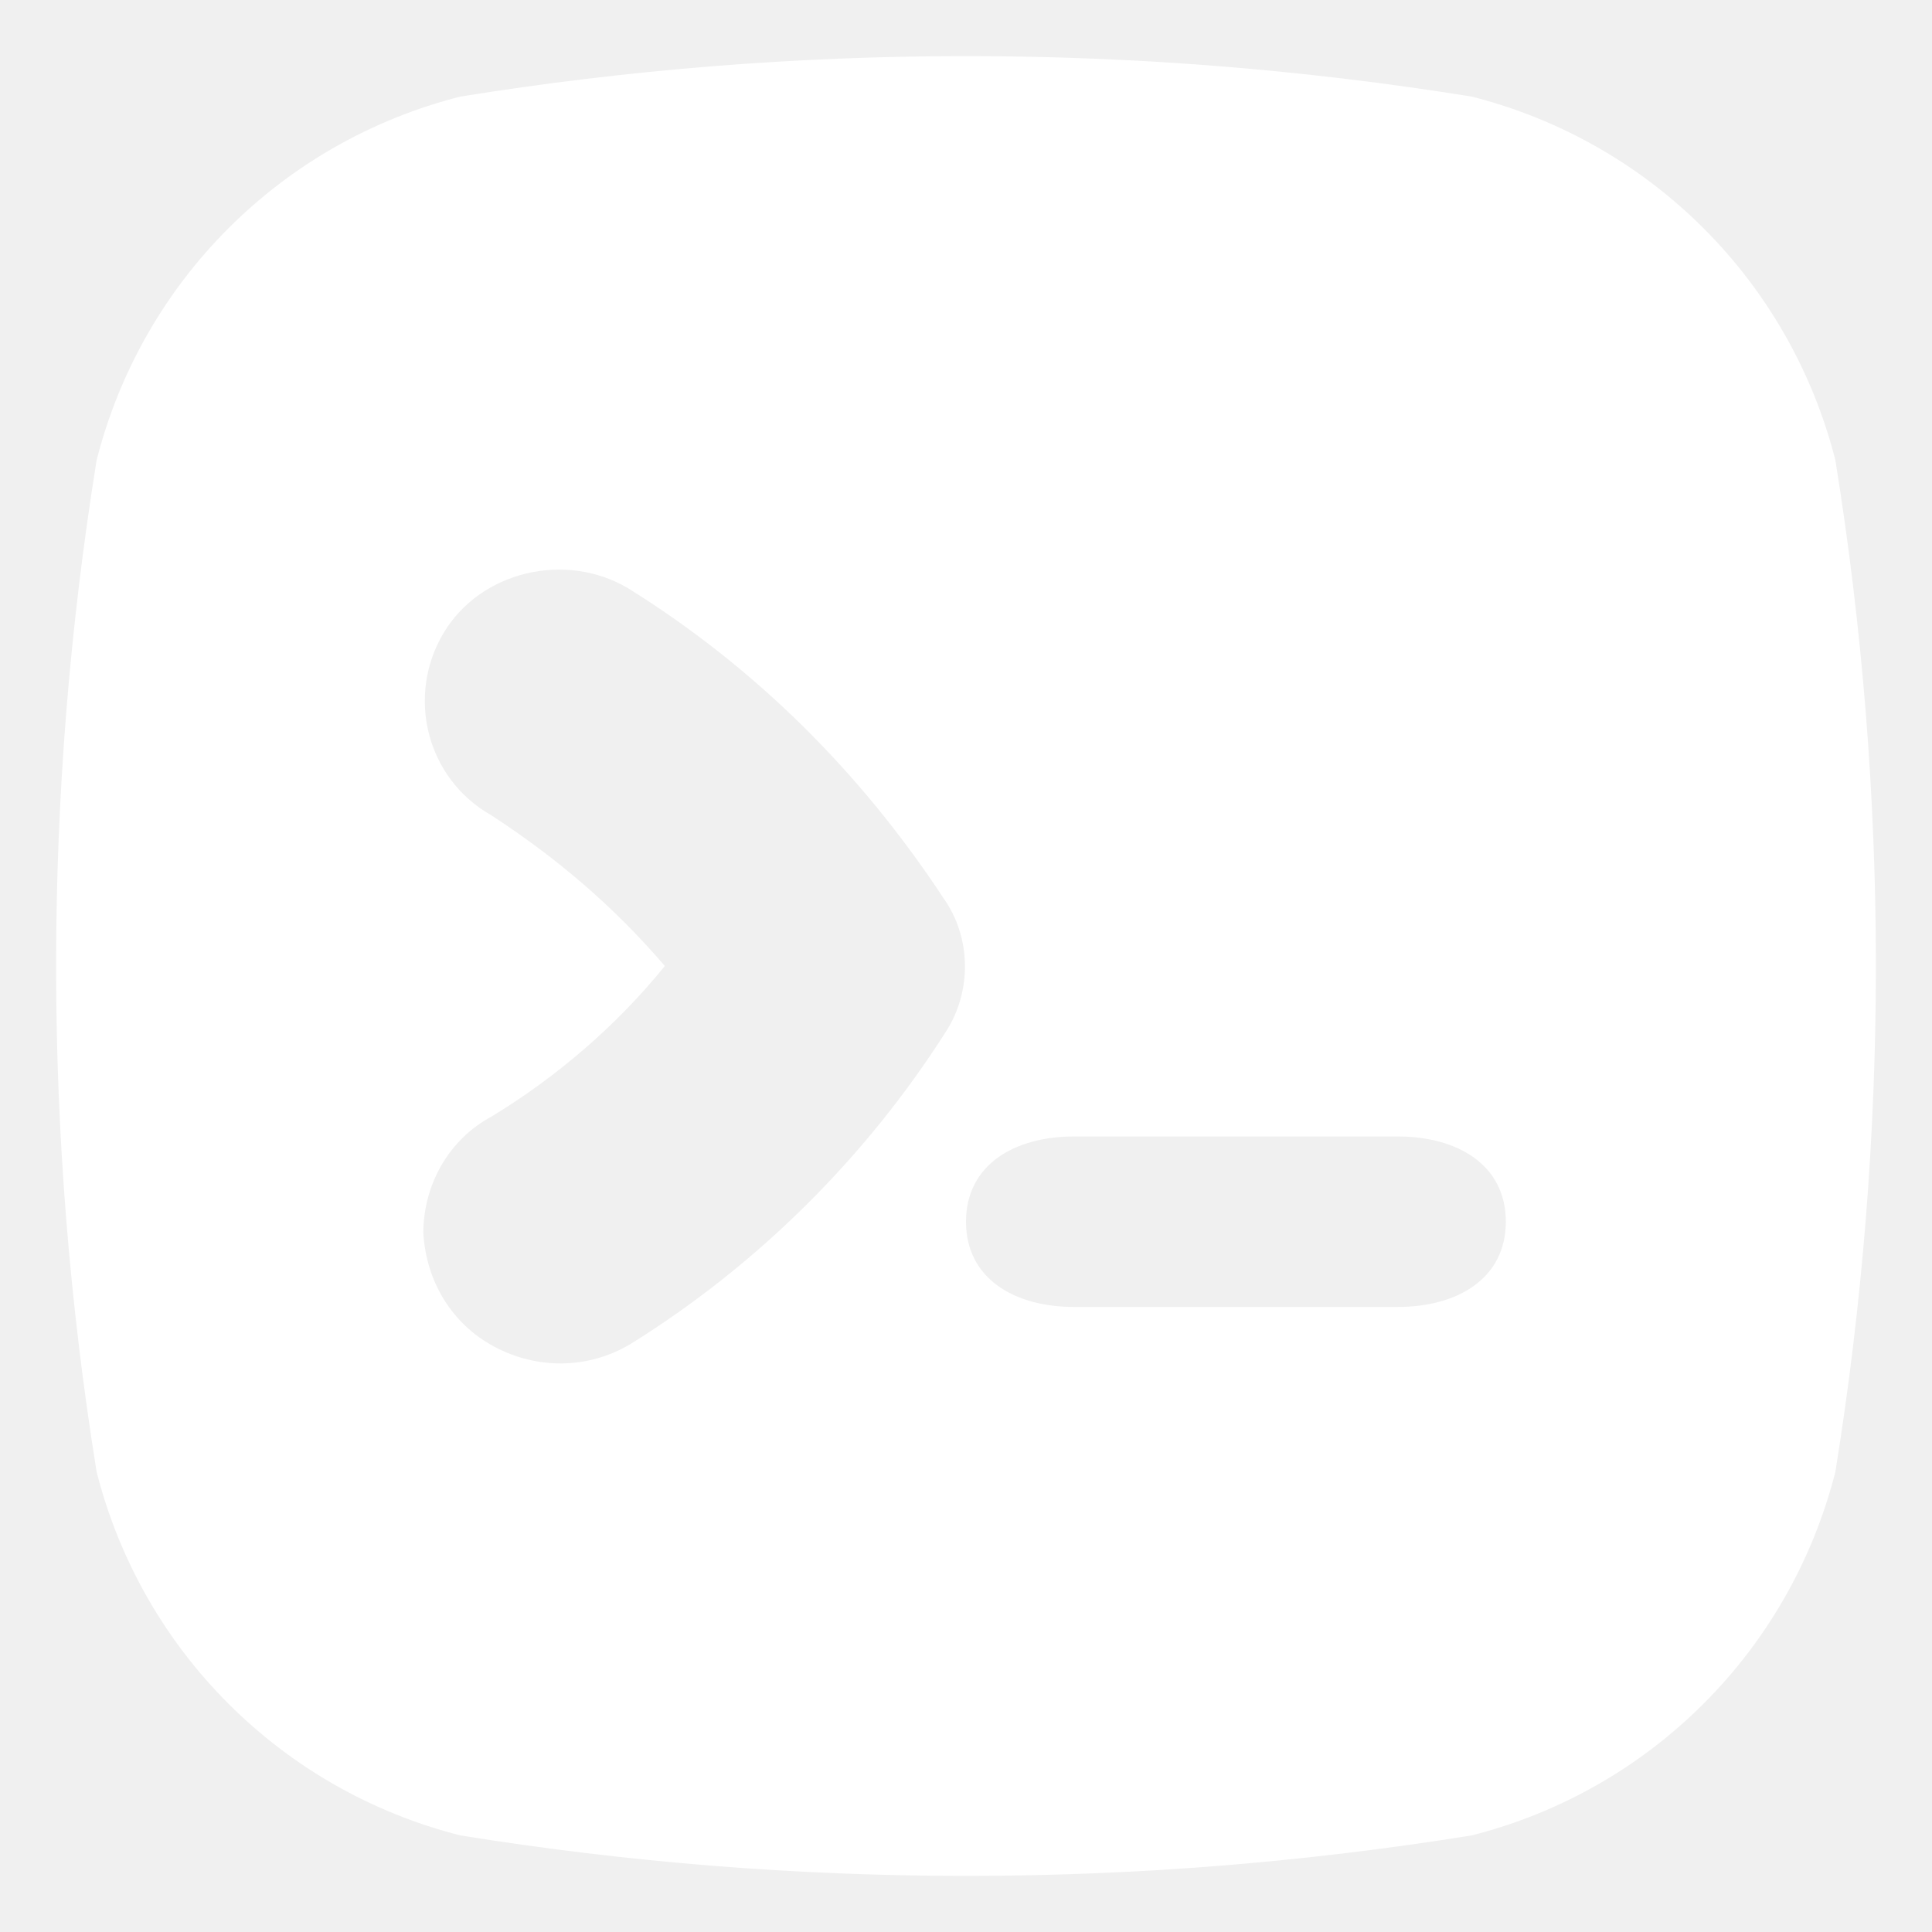
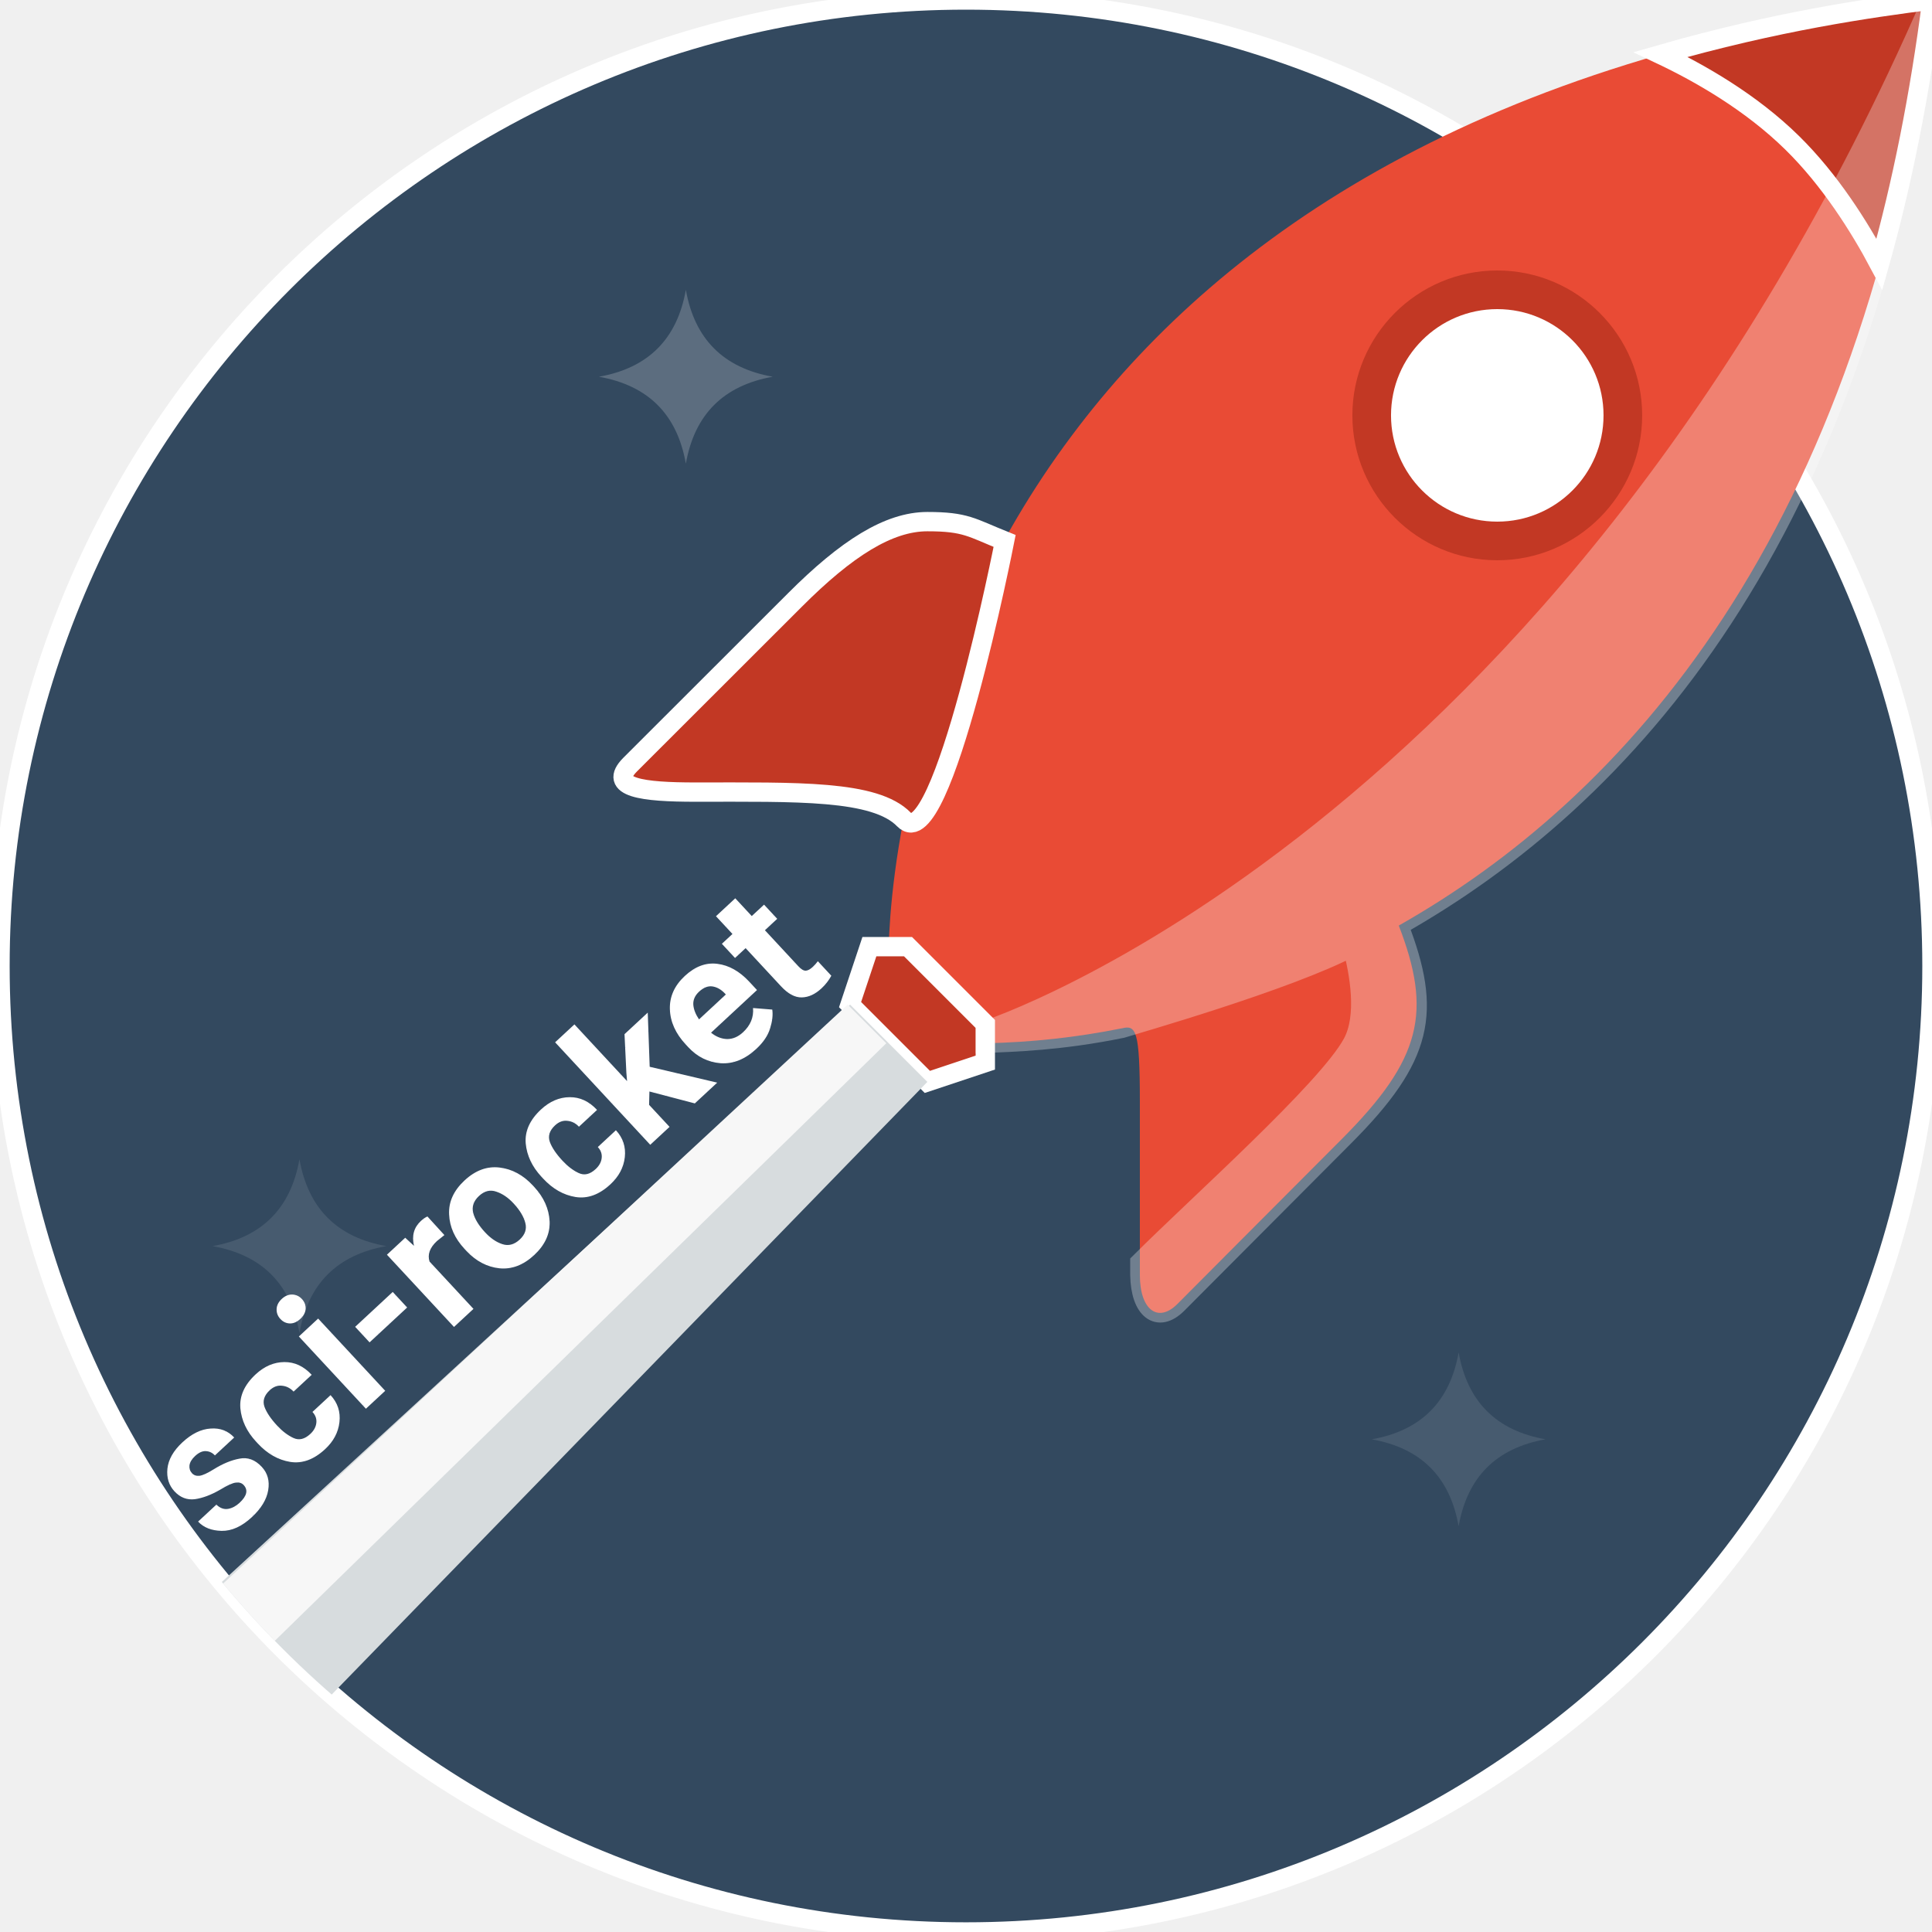
- <svg xmlns="http://www.w3.org/2000/svg" viewBox="0 0 68 68">
-   <path d="M64.6 16.2C63 9.9 58.1 5 51.8 3.4 40 1.5 28 1.5 16.2 3.4 9.9 5 5 9.9 3.4 16.2 1.5 28 1.5 40 3.4 51.8 5 58.1 9.9 63 16.2 64.6c11.8 1.9 23.8 1.9 35.6 0C58.1 63 63 58.1 64.6 51.8c1.9-11.8 1.9-23.8 0-35.6zM33.3 36.3c-2.8 4.4-6.6 8.2-11.1 11-1.5.9-3.3.9-4.8.1s-2.4-2.3-2.5-4c0-1.7.9-3.3 2.4-4.1 2.3-1.4 4.4-3.2 6.1-5.3-1.8-2.1-3.8-3.8-6.1-5.3-2.3-1.3-3-4.2-1.7-6.4s4.3-2.9 6.5-1.6c4.5 2.8 8.2 6.5 11.1 10.9 1 1.4 1 3.3.1 4.7zM49.2 46H37.8c-2.1 0-3.8-1-3.8-3s1.7-3 3.8-3h11.4c2.1 0 3.8 1 3.8 3s-1.7 3-3.8 3z" fill="#ffffff" />
+ <svg xmlns="http://www.w3.org/2000/svg" id="svg36" version="1.1" viewBox="0 0 22.612 22.612" height="180.893" width="180.893">
+   <defs id="defs40">
+     <filter style="color-interpolation-filters:sRGB" id="filter717" x="0" y="0" width="1" height="1">
+       <feConvolveMatrix order="3 3" kernelMatrix="1 1 1 1 -8 1 1 1 1" in="SourceGraphic" divisor="1" targetX="1" targetY="1" preserveAlpha="true" result="result0" bias="0" id="feConvolveMatrix713" />
+       <feColorMatrix result="result3" values="-0.15 -0.3 -0.05 0 1 -0.15 -0.3 -0.05 0 1 0 0 0 0 1 0 0 0 1 0" id="feColorMatrix715" />
+     </filter>
+   </defs>
+   <clipPath id="a">
+     <path d="M 100,50 C 100,77.614 77.613,100 50,100 22.386,100 0,77.614 0,50 0,22.386 22.386,0 50,0 h 50 z" id="path11" />
+   </clipPath>
+   <g id="g61" transform="scale(0.226116)">
+     <circle fill="#33495f" cx="50" cy="50" r="50" id="circle9" style="stroke:#ffffff;stroke-opacity:1" />
+     <g clip-path="url(#a)" fill="#ffffff" id="g18">
+       <path opacity="0.2" clip-path="url(#a)" d="m 31,19.5 c 2.55,-0.45 4.051,-1.95 4.5,-4.5 0.45,2.55 1.951,4.05 4.5,4.5 -2.549,0.451 -4.05,1.95 -4.5,4.5 -0.449,-2.55 -1.95,-4.049 -4.5,-4.5 z" id="path14" />
+       <path opacity="0.1" clip-path="url(#a)" d="m 71,74.5 c 2.55,-0.45 4.051,-1.95 4.5,-4.5 0.45,2.55 1.951,4.05 4.5,4.5 -2.549,0.451 -4.05,1.95 -4.5,4.5 -0.449,-2.55 -1.95,-4.049 -4.5,-4.5 z m -60,-10 c 2.55,-0.45 4.051,-1.95 4.5,-4.5 0.45,2.55 1.951,4.05 4.5,4.5 -2.549,0.451 -4.05,1.95 -4.5,4.5 -0.449,-2.55 -1.95,-4.049 -4.5,-4.5 z" id="path16" />
+     </g>
+     <g clip-path="url(#a)" id="g34">
+       <path fill="#e94b35" d="M 100,0.1 C 99.844,0.118 99.883,0.158 99.9,0 76.584,2.979 63.361,12.281 55.865,22.035 a 50.75,50.75 0 0 0 -0.782,1.047 l -0.008,0.01 C 47.015,34.196 46.087,45.812 46,49 h -1 l -1,3 4,4 3,-1 v -1 a 39.77,39.77 0 0 0 7.066,-0.773 l 0.002,0.002 C 58.797,53.047 59,53.305 59,57 v 9 c 0,1.809 0.943,2.497 1.945,1.494 2.423,-2.428 3.003,-3.023 8.5,-8.528 4.16,-4.167 4.676,-6.595 2.957,-11.059 C 83.953,41.369 96.432,27.888 100,0.1 Z" id="path20" />
+       <path fill="#c23824" d="m 48,56 -4,-4 1,-3 h 2 l 4,4 v 2 z m 4,-28 c -1.718,-0.69 -2,-1 -4,-1 -2,0 -4.183,1.38 -6.861,4.063 -4.254,4.259 -4.85,4.839 -8.516,8.508 C 31.425,40.771 33.263,41 36,41 41.233,41 45.297,40.875 46.791,42.42 48.764,44.46 52,28 52,28 Z M 100,0 C 99.361,4.973 98.434,9.579 97.279,13.678 96.23,11.708 94.717,9.314 92.779,7.406 90.628,5.286 87.967,3.774 85.953,2.821 91.979,1.091 96.783,0.412 100,0 Z" id="path22" style="stroke:#ffffff;stroke-opacity:1" />
+       <path opacity="0.3" fill="#ffffff" d="m 72.402,47.907 c 1.719,4.463 1.312,6.788 -2.854,10.954 -0.844,0.844 -7.828,7.859 -8.604,8.633 C 59.941,68.496 59.033,67.809 59,66 v -0.652 c 3,-3 9.689,-8.938 11,-11.348 0.768,-1.411 0.352,-3.654 0,-5 -3.312,1.76 -11.516,4.094 -11.932,4.229 C 54.906,53.875 52.467,53.943 51,54 V 53.344 C 51,53.344 80.975,43.681 100,0 96.406,28.047 83.953,41.369 72.402,47.907 Z" id="path24" style="stroke:#ffffff;stroke-opacity:1" />
+       <path fill="#ffffff" d="M 77.5,28 C 73.916,28 71,25.084 71,21.5 71,17.916 73.916,15 77.5,15 c 3.584,0 6.5,2.916 6.5,6.5 0,3.584 -2.916,6.5 -6.5,6.5 z" id="path26" />
+       <path fill="#c23824" d="m 77.5,16 a 5.5,5.5 0 1 1 0,11 5.5,5.5 0 0 1 0,-11 m 0,-2 C 73.363,14 70,17.364 70,21.5 70,25.636 73.363,29 77.5,29 81.637,29 85,25.636 85,21.5 85,17.364 81.637,14 77.5,14 Z" id="path28" />
+       <path fill="#d7dcde" d="M 44,52 48,56 13,92 7,86 Z" id="path30" />
+       <path fill="#f7f7f7" d="m 43.875,52 2,2 -38.375,37.5 -3,-3 z" id="path32" />
+     </g>
+     <text xml:space="preserve" style="font-weight:bold;font-size:12.5px;font-family:Roboto;-inkscape-font-specification:'Roboto Bold';fill:#e94b35;stroke-width:0.125;filter:url(#filter717)" x="-26.992" y="104.663" id="text200" transform="matrix(0.5657917,-0.5252122,0.5252122,0.5657917,-28.53185,6.737571)">
+       <tspan id="tspan198" style="font-size:12.5px;fill:#e94b35;stroke-width:0.125" x="-26.992" y="104.663">sci-rocket</tspan>
+     </text>
+   </g>
</svg>
